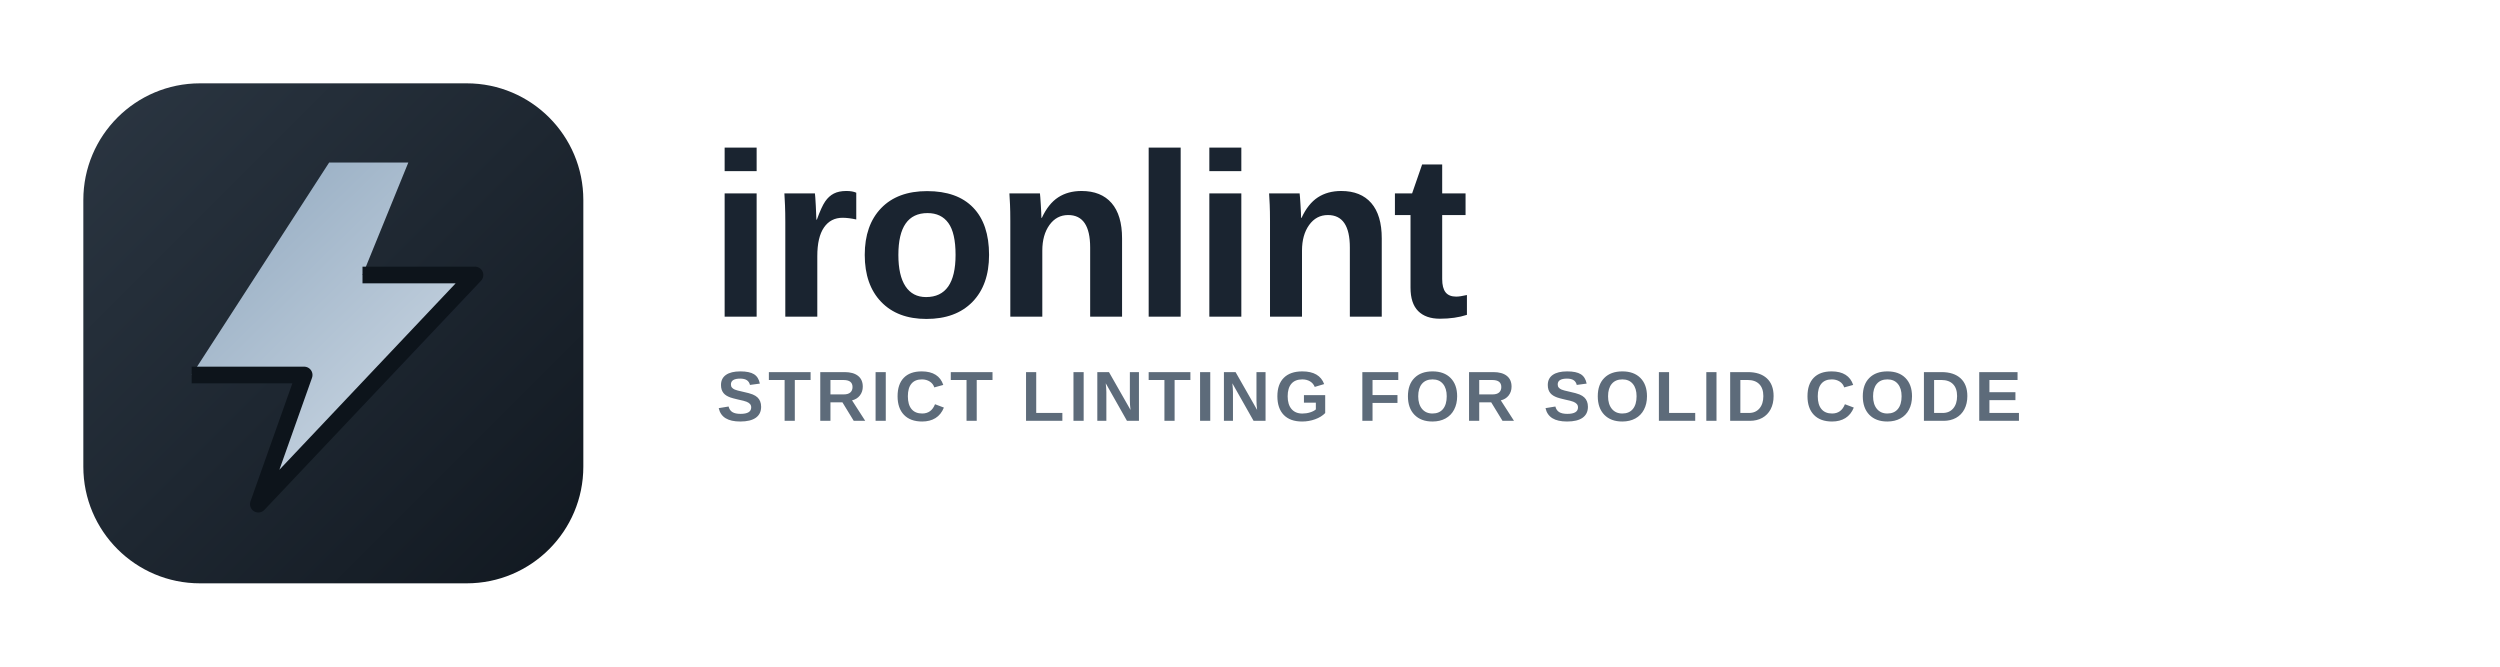
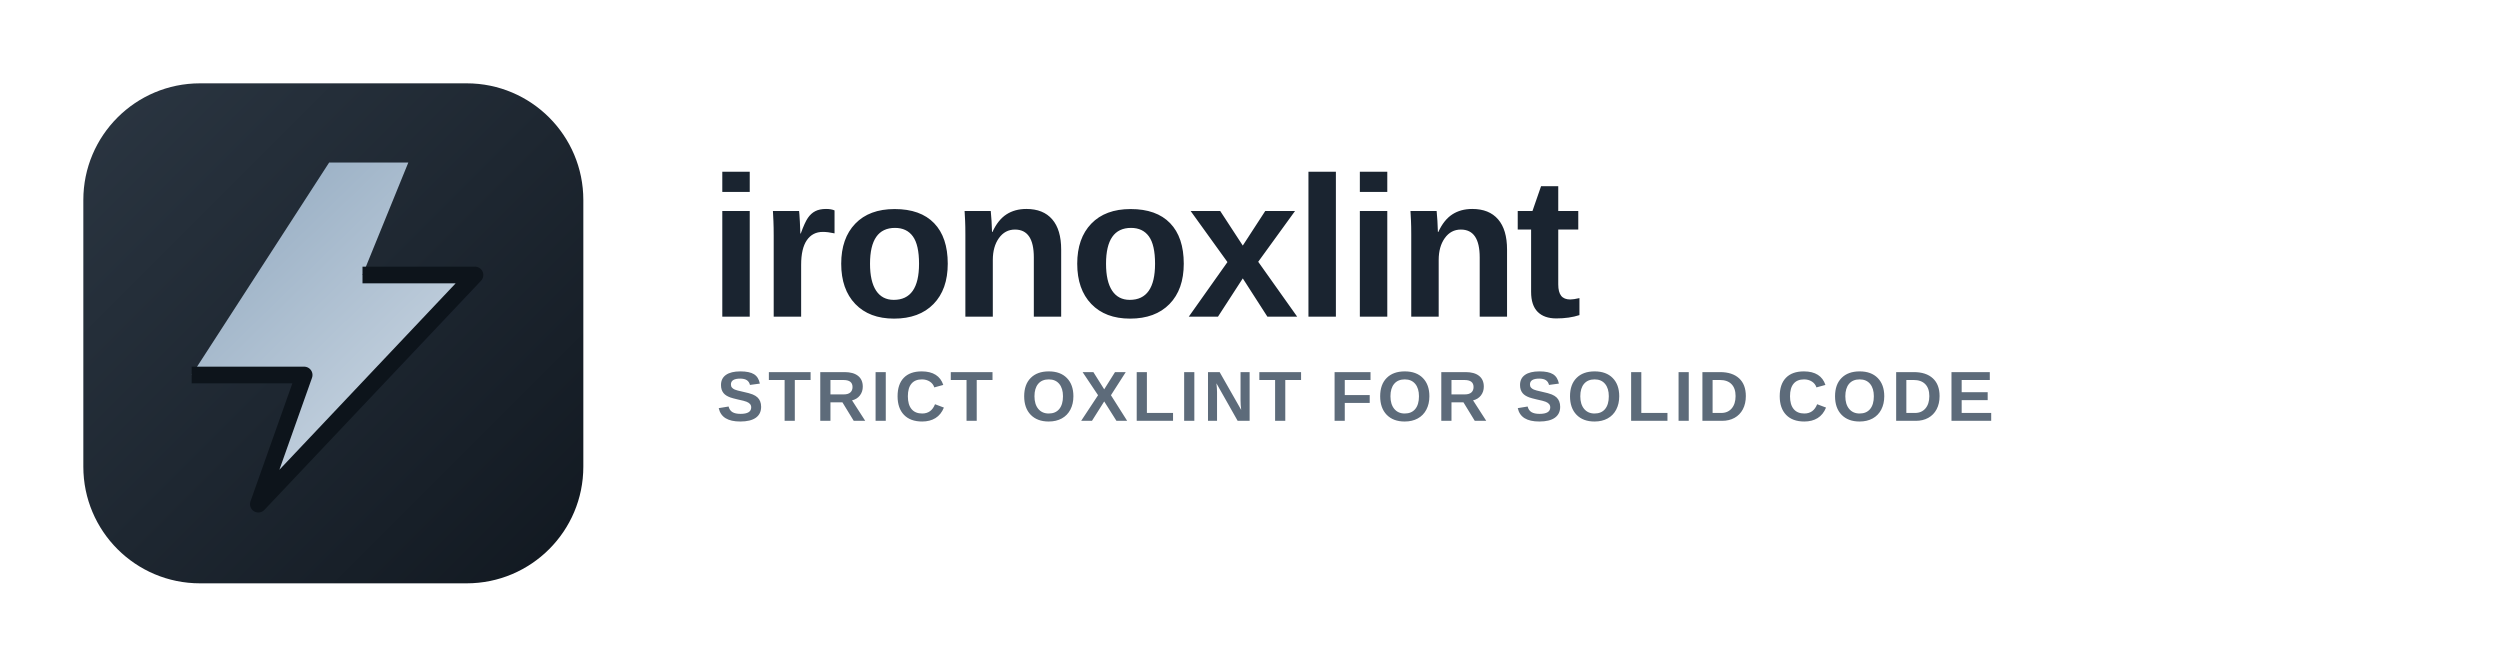
<svg xmlns="http://www.w3.org/2000/svg" width="1200" height="320" viewBox="0 0 1200 320" fill="none">
  <defs>
    <linearGradient id="bg" x1="40" y1="40" x2="280" y2="280" gradientUnits="userSpaceOnUse">
      <stop stop-color="#2B3642" />
      <stop offset="1" stop-color="#111820" />
    </linearGradient>
    <linearGradient id="bolt" x1="86" y1="84" x2="234" y2="236" gradientUnits="userSpaceOnUse">
      <stop stop-color="#8FA7BE" />
      <stop offset="1" stop-color="#D6E0EA" />
    </linearGradient>
  </defs>
  <rect x="40" y="40" width="240" height="240" rx="56" fill="url(#bg)" />
  <path d="M158 78L92 180H146L124 242L228 132H174L196 78H158Z" fill="url(#bolt)" />
  <path d="M92 180H146L124 242L228 132H174" stroke="#0D141B" stroke-width="8" stroke-linejoin="round" />
-   <text x="340" y="152" fill="#1A2430" font-family="Segoe UI, Arial, sans-serif" font-size="112" font-weight="800" letter-spacing="-2">ironlint</text>
-   <text x="344" y="202" fill="#5D6B7A" font-family="Segoe UI, Arial, sans-serif" font-size="34" font-weight="600" letter-spacing="2">STRICT LINTING FOR SOLID CODE</text>
+   <text x="340" y="152" fill="#1A2430" font-family="Segoe UI, Arial, sans-serif" font-size="96" font-weight="800" letter-spacing="-2">ironoxlint</text>
+   <text x="344" y="202" fill="#5D6B7A" font-family="Segoe UI, Arial, sans-serif" font-size="34" font-weight="600" letter-spacing="2">STRICT OXLINT FOR SOLID CODE</text>
</svg>
